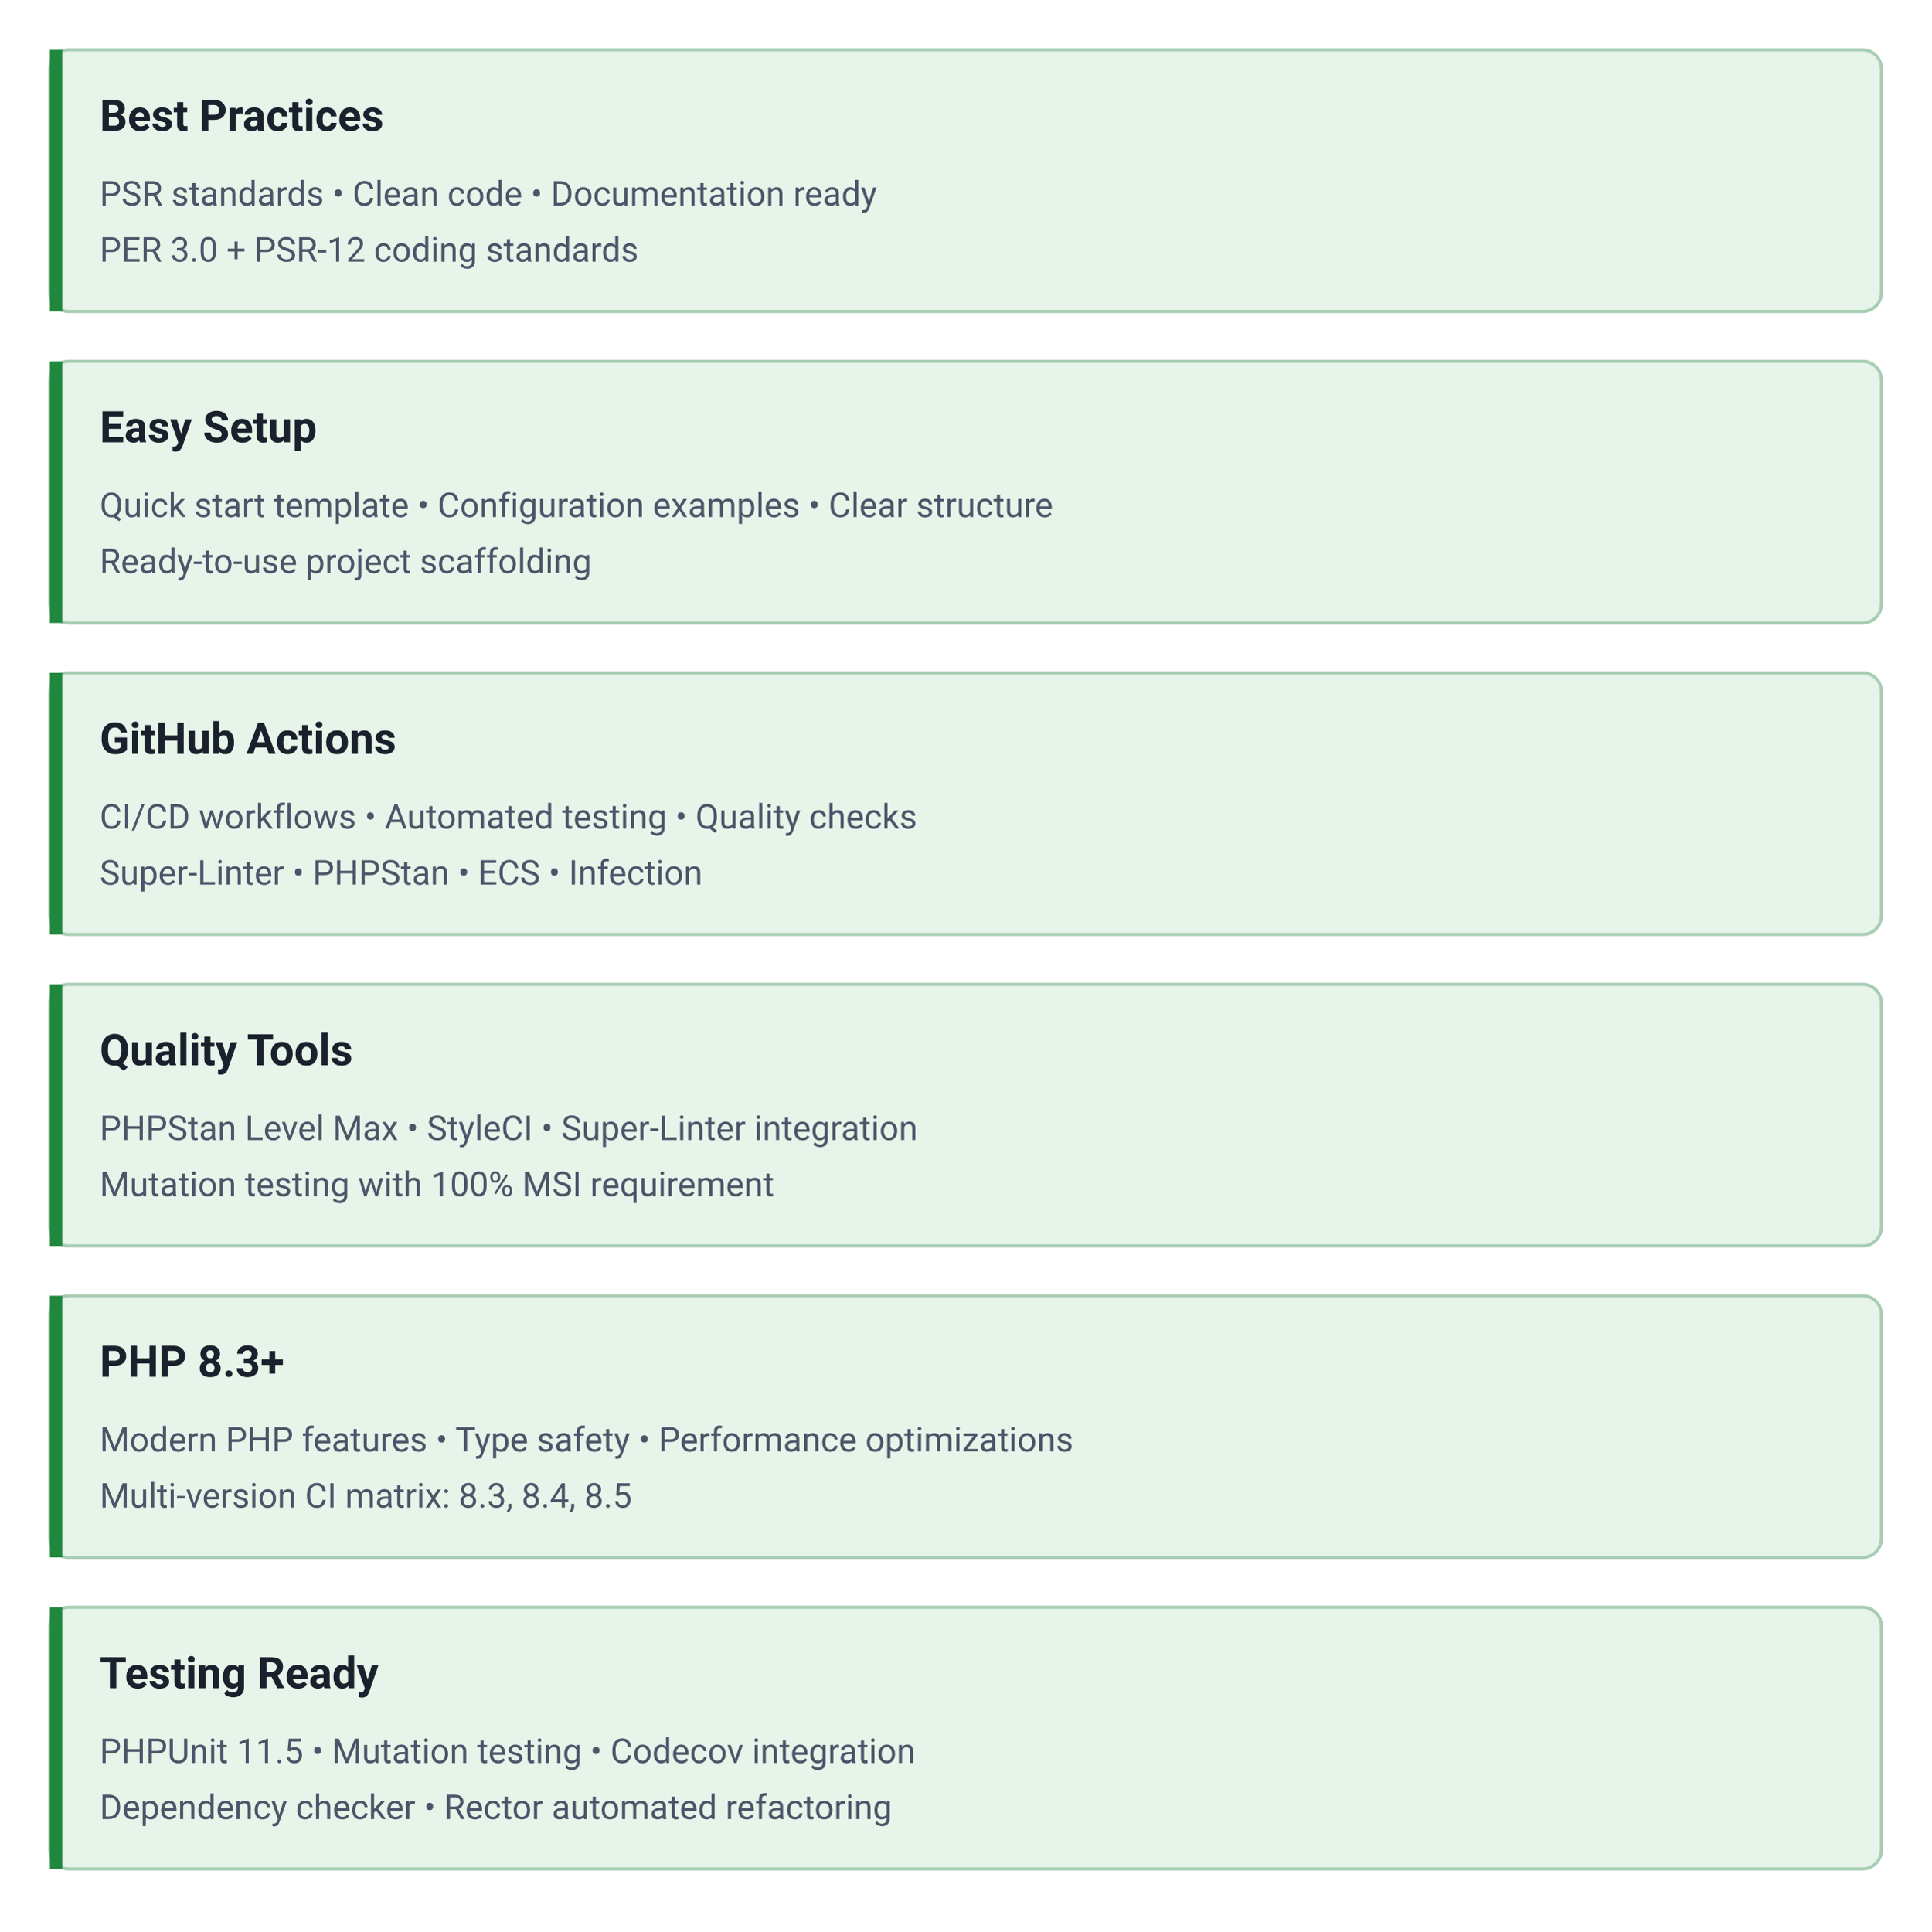
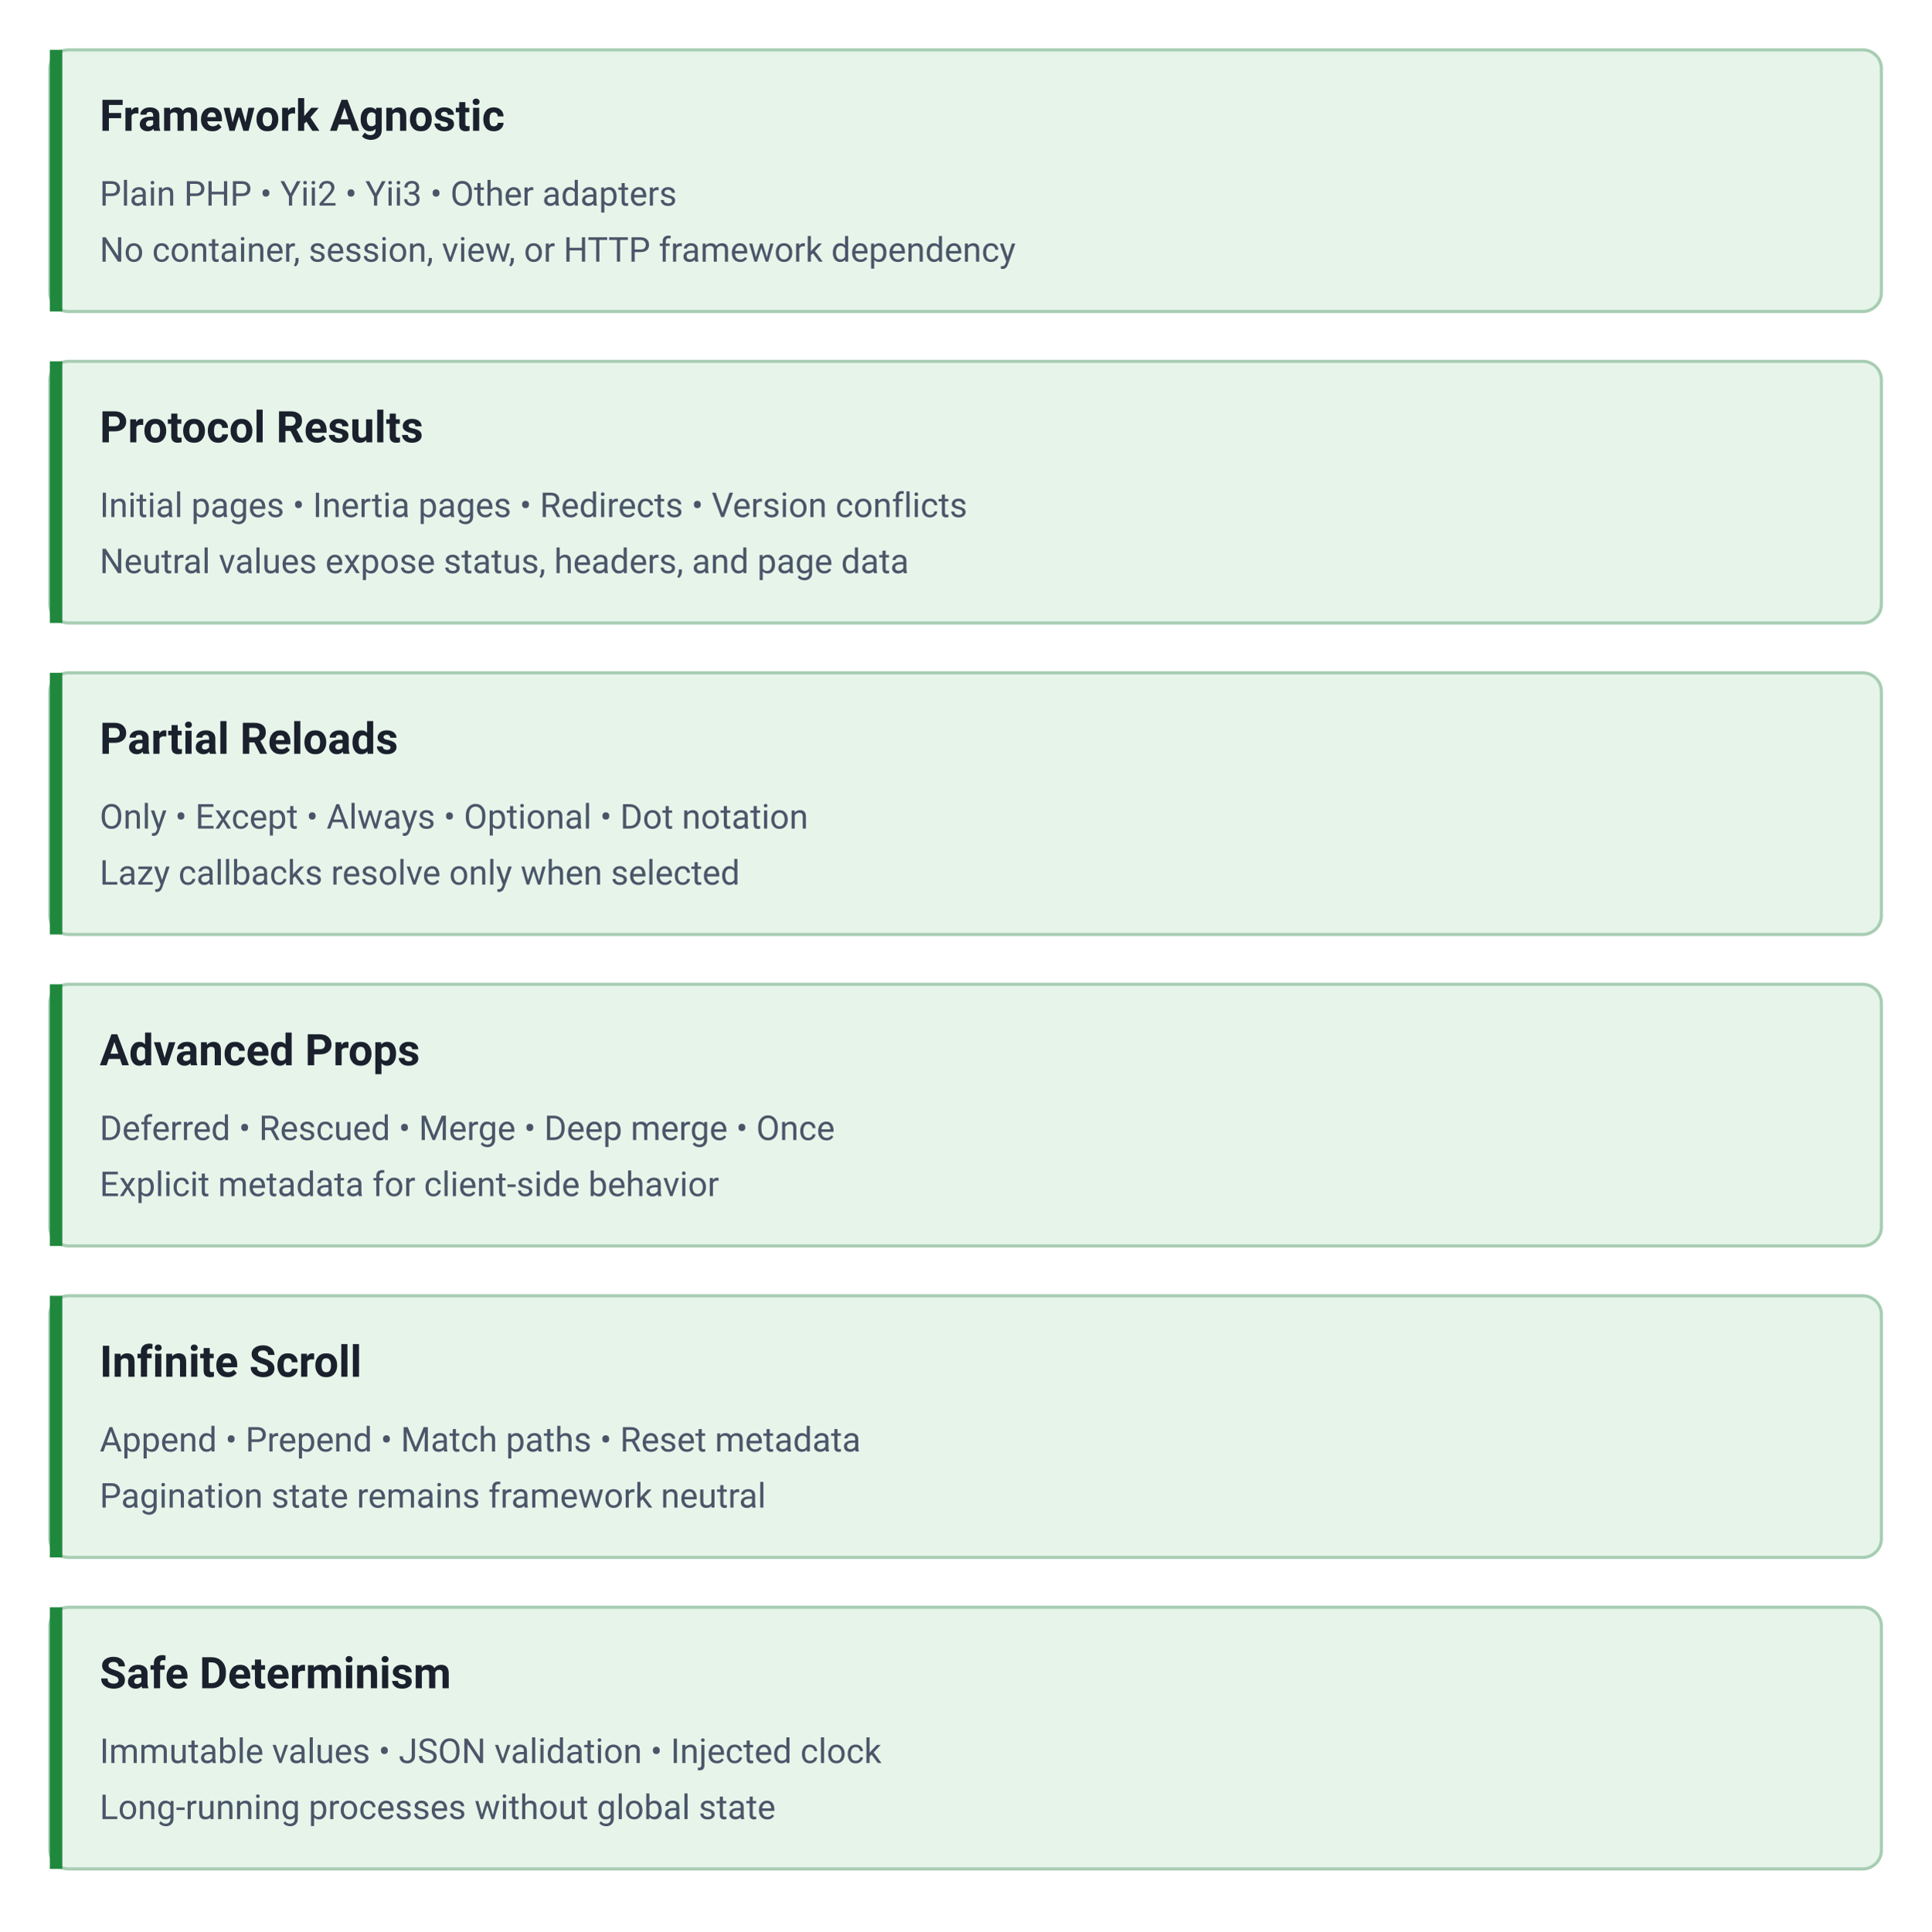
<svg xmlns="http://www.w3.org/2000/svg" viewBox="0 0 620 620" width="100%" height="580">
  <style>
        text { font-family: -apple-system, BlinkMacSystemFont, "Segoe UI", Roboto, Helvetica, Arial, sans-serif; }
        .box-bg { fill: #e6f4ea; stroke: #a7cdb3; stroke-width: 1; }
        .title { font-weight: 700; font-size: 14px; fill: #1a202c; }
        .content { font-size: 11px; fill: #4a5568; }
    </style>
  <g>
    <rect class="box-bg" x="16" y="16" width="588" height="84" rx="6" />
    <rect x="16" y="16" width="4" height="84" fill="#1f883d" />
-     <text class="title" x="32" y="42">Best Practices</text>
-     <text class="content" x="32" y="66">PSR standards • Clean code • Documentation ready</text>
-     <text class="content" x="32" y="84">PER 3.0 + PSR-12 coding standards</text>
+     <text class="title" x="32" y="42">Framework Agnostic</text>
+     <text class="content" x="32" y="66">Plain PHP • Yii2 • Yii3 • Other adapters</text>
+     <text class="content" x="32" y="84">No container, session, view, or HTTP framework dependency</text>
  </g>
  <g>
    <rect class="box-bg" x="16" y="116" width="588" height="84" rx="6" />
    <rect x="16" y="116" width="4" height="84" fill="#1f883d" />
-     <text class="title" x="32" y="142">Easy Setup</text>
-     <text class="content" x="32" y="166">Quick start template • Configuration examples • Clear structure</text>
-     <text class="content" x="32" y="184">Ready-to-use project scaffolding</text>
+     <text class="title" x="32" y="142">Protocol Results</text>
+     <text class="content" x="32" y="166">Initial pages • Inertia pages • Redirects • Version conflicts</text>
+     <text class="content" x="32" y="184">Neutral values expose status, headers, and page data</text>
  </g>
  <g>
    <rect class="box-bg" x="16" y="216" width="588" height="84" rx="6" />
    <rect x="16" y="216" width="4" height="84" fill="#1f883d" />
-     <text class="title" x="32" y="242">GitHub Actions</text>
-     <text class="content" x="32" y="266">CI/CD workflows • Automated testing • Quality checks</text>
-     <text class="content" x="32" y="284">Super-Linter • PHPStan • ECS • Infection</text>
+     <text class="title" x="32" y="242">Partial Reloads</text>
+     <text class="content" x="32" y="266">Only • Except • Always • Optional • Dot notation</text>
+     <text class="content" x="32" y="284">Lazy callbacks resolve only when selected</text>
  </g>
  <g>
    <rect class="box-bg" x="16" y="316" width="588" height="84" rx="6" />
    <rect x="16" y="316" width="4" height="84" fill="#1f883d" />
-     <text class="title" x="32" y="342">Quality Tools</text>
-     <text class="content" x="32" y="366">PHPStan Level Max • StyleCI • Super-Linter integration</text>
-     <text class="content" x="32" y="384">Mutation testing with 100% MSI requirement</text>
+     <text class="title" x="32" y="342">Advanced Props</text>
+     <text class="content" x="32" y="366">Deferred • Rescued • Merge • Deep merge • Once</text>
+     <text class="content" x="32" y="384">Explicit metadata for client-side behavior</text>
  </g>
  <g>
    <rect class="box-bg" x="16" y="416" width="588" height="84" rx="6" />
    <rect x="16" y="416" width="4" height="84" fill="#1f883d" />
-     <text class="title" x="32" y="442">PHP 8.3+</text>
-     <text class="content" x="32" y="466">Modern PHP features • Type safety • Performance optimizations</text>
-     <text class="content" x="32" y="484">Multi-version CI matrix: 8.3, 8.4, 8.5</text>
+     <text class="title" x="32" y="442">Infinite Scroll</text>
+     <text class="content" x="32" y="466">Append • Prepend • Match paths • Reset metadata</text>
+     <text class="content" x="32" y="484">Pagination state remains framework neutral</text>
  </g>
  <g>
    <rect class="box-bg" x="16" y="516" width="588" height="84" rx="6" />
    <rect x="16" y="516" width="4" height="84" fill="#1f883d" />
-     <text class="title" x="32" y="542">Testing Ready</text>
-     <text class="content" x="32" y="566">PHPUnit 11.5 • Mutation testing • Codecov integration</text>
-     <text class="content" x="32" y="584">Dependency checker • Rector automated refactoring</text>
+     <text class="title" x="32" y="542">Safe Determinism</text>
+     <text class="content" x="32" y="566">Immutable values • JSON validation • Injected clock</text>
+     <text class="content" x="32" y="584">Long-running processes without global state</text>
  </g>
</svg>
